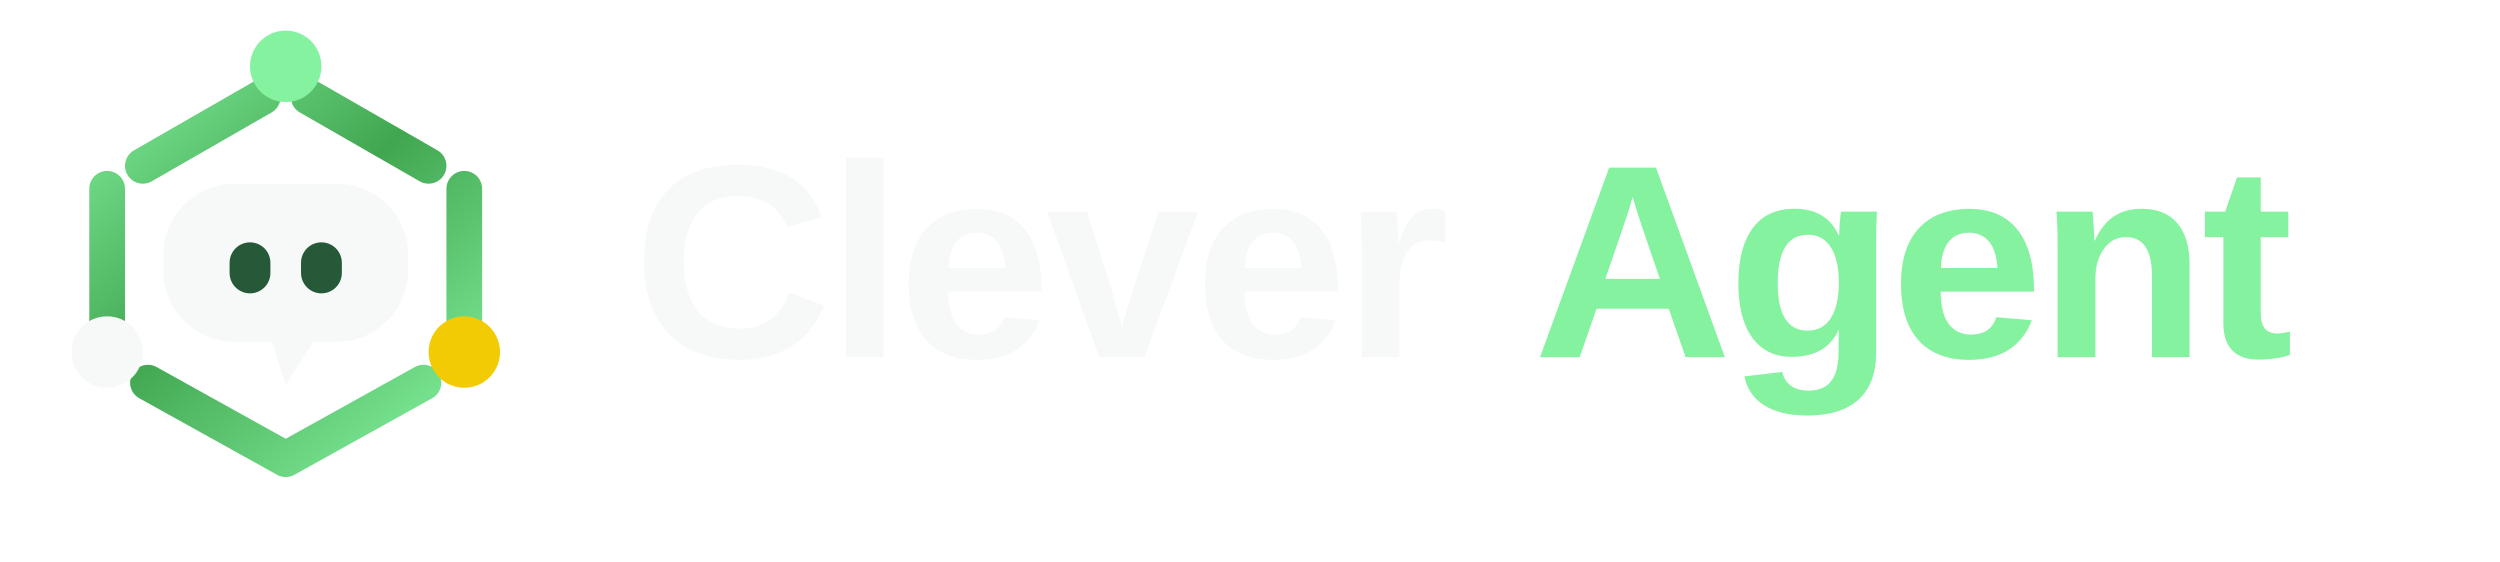
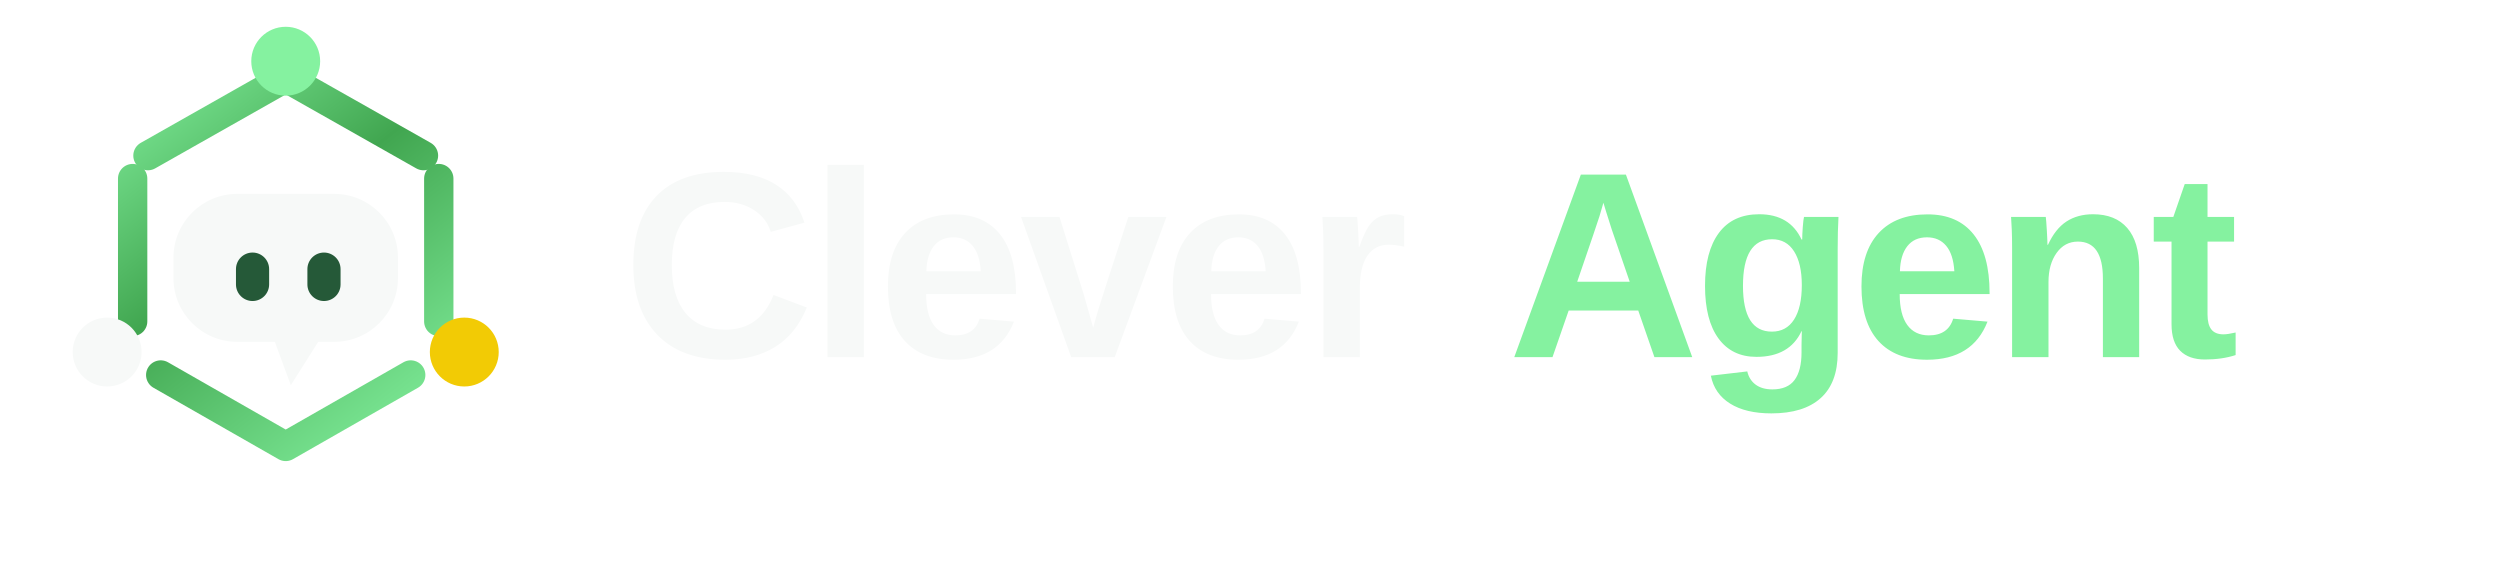
<svg xmlns="http://www.w3.org/2000/svg" viewBox="0 0 980 220" role="img" aria-label="Clever Agent logo dark">
  <defs>
-     <linearGradient id="ca-frame-grad-dark" x1="40" y1="18" x2="180" y2="180" gradientUnits="userSpaceOnUse">
+     <linearGradient id="ca-frame-dark" x1="52" y1="20" x2="172" y2="174" gradientUnits="userSpaceOnUse">
      <stop offset="0" stop-color="#85F2A0" />
-       <stop offset="0.48" stop-color="#41A650" />
+       <stop offset="0.45" stop-color="#41A650" />
      <stop offset="1" stop-color="#85F2A0" />
    </linearGradient>
-     <style>
-       .wm { font-family: "Poppins", "Montserrat", "Segoe UI", Arial, sans-serif; font-size: 108px; font-weight: 700; letter-spacing: -2px; }
-     </style>
+     <style>.wm{font-family:"Poppins","Montserrat","Segoe UI",Arial,sans-serif;font-size:104px;font-weight:700;letter-spacing:-2px;}</style>
  </defs>
-   <g id="icon" transform="translate(0,0)">
-     <g id="frame" fill="none" stroke="url(#ca-frame-grad-dark)" stroke-width="14" stroke-linecap="round" stroke-linejoin="round">
-       <path d="M103 38 L56 65" />
-       <path d="M121 38 L168 65" />
-       <path d="M42 74 L42 128" />
-       <path d="M182 74 L182 128" />
-       <path d="M58 150 L112 180 L166 150" />
+   <g id="icon">
+     <g id="frame" fill="none" stroke="url(#ca-frame-dark)" stroke-width="11.5" stroke-linecap="round" stroke-linejoin="round">
+       <path d="M111 31 L58 61" />
+       <path d="M113 31 L166 61" />
+       <path d="M52 70 L52 126" />
+       <path d="M172 70 L172 126" />
+       <path d="M63 147 L112 175 L161 147" />
    </g>
    <g id="nodes">
-       <circle cx="112" cy="26" r="14" fill="#85F2A0" />
-       <circle cx="42" cy="138" r="14" fill="#F7F9F8" />
-       <circle cx="182" cy="138" r="14" fill="#F2CB05" />
+       <circle cx="112" cy="24" r="13.5" fill="#85F2A0" />
+       <circle cx="42" cy="138" r="13.5" fill="#F7F9F8" />
+       <circle cx="182" cy="138" r="13.5" fill="#F2CB05" />
    </g>
    <g id="bubble">
-       <rect x="64" y="72" width="96" height="62" rx="28" fill="#F7F9F8" />
-       <path d="M106 132 L124 132 L112 151 Z" fill="#F7F9F8" />
+       <rect x="68" y="76" width="88" height="58" rx="25" fill="#F7F9F8" />
+       <path d="M107 132 L126 132 L114 151 Z" fill="#F7F9F8" />
    </g>
    <g id="eyes">
-       <rect x="90" y="95" width="16" height="20" rx="8" fill="#255938" />
-       <rect x="118" y="95" width="16" height="20" rx="8" fill="#255938" />
+       <rect x="92.5" y="99" width="13" height="19" rx="6.5" fill="#255938" />
+       <rect x="120.5" y="99" width="13" height="19" rx="6.5" fill="#255938" />
    </g>
  </g>
-   <g id="wordmark" transform="translate(248,0)">
+   <g id="wordmark" transform="translate(244,0)">
    <text id="text-clever" class="wm" x="0" y="140" fill="#F7F9F8">Clever</text>
-     <text id="text-agent" class="wm" x="353" y="140" fill="#85F2A0">Agent</text>
+     <text id="text-agent" class="wm" x="347" y="140" fill="#85F2A0">Agent</text>
  </g>
</svg>
